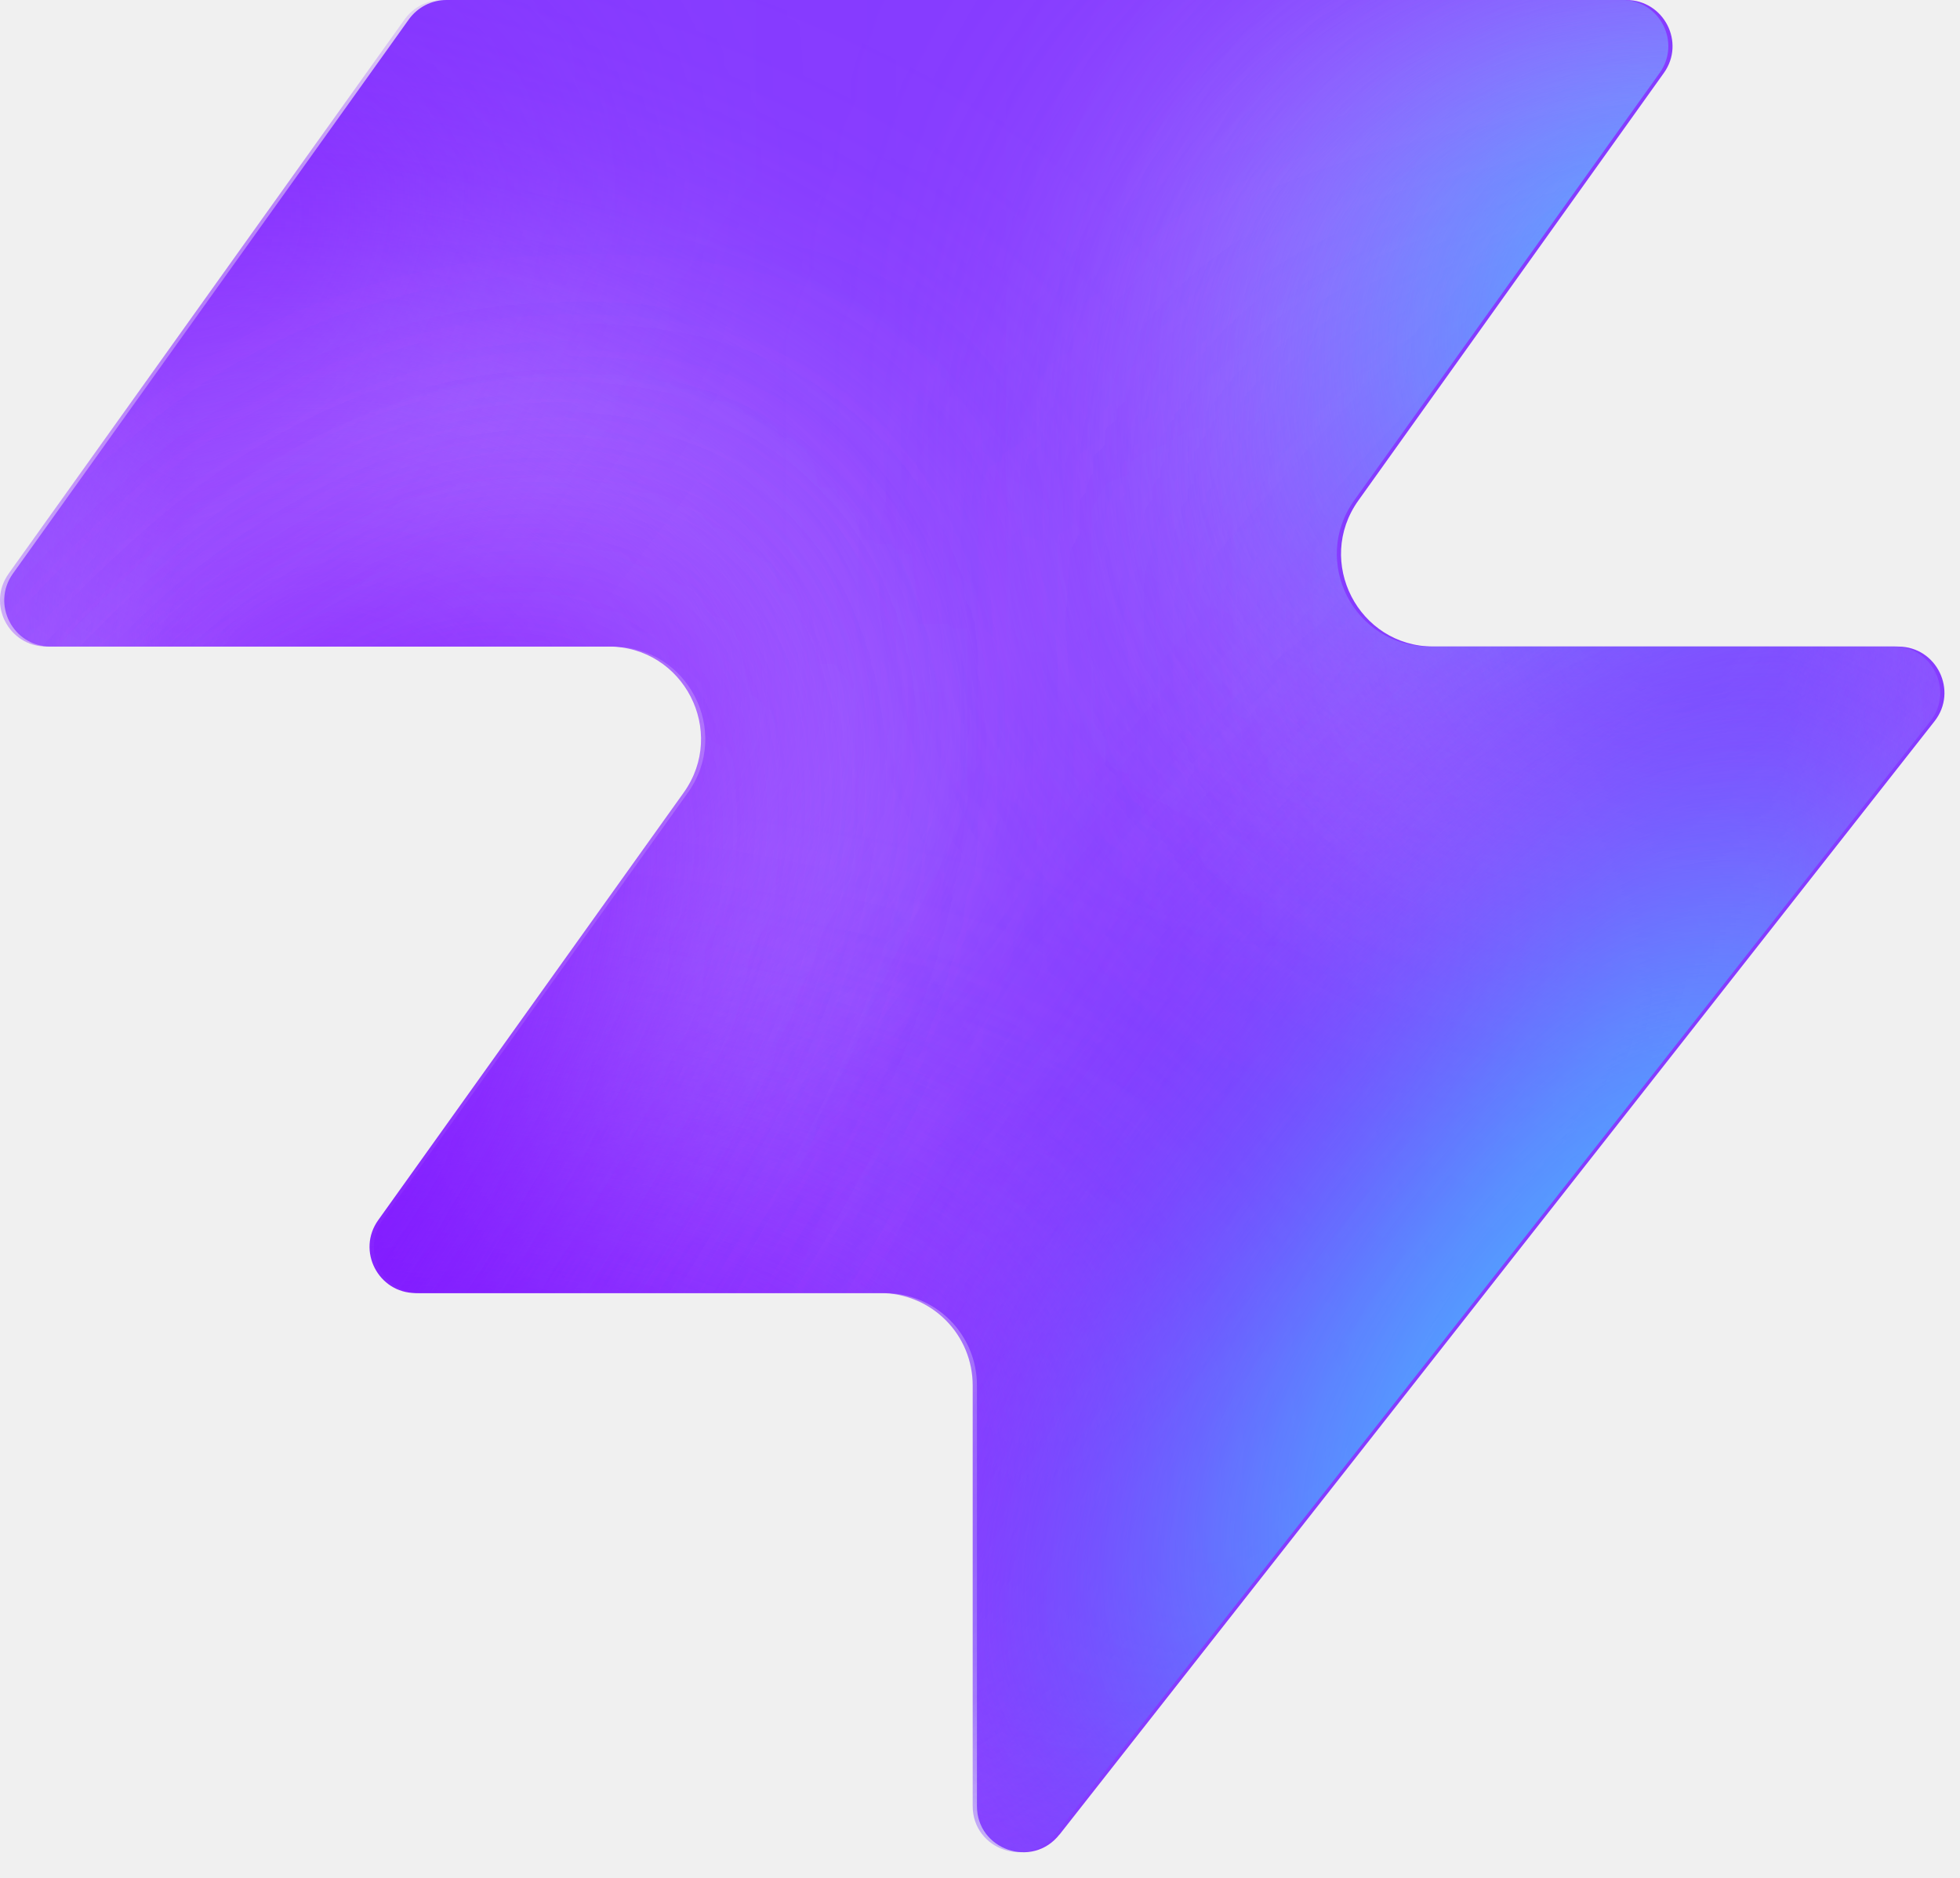
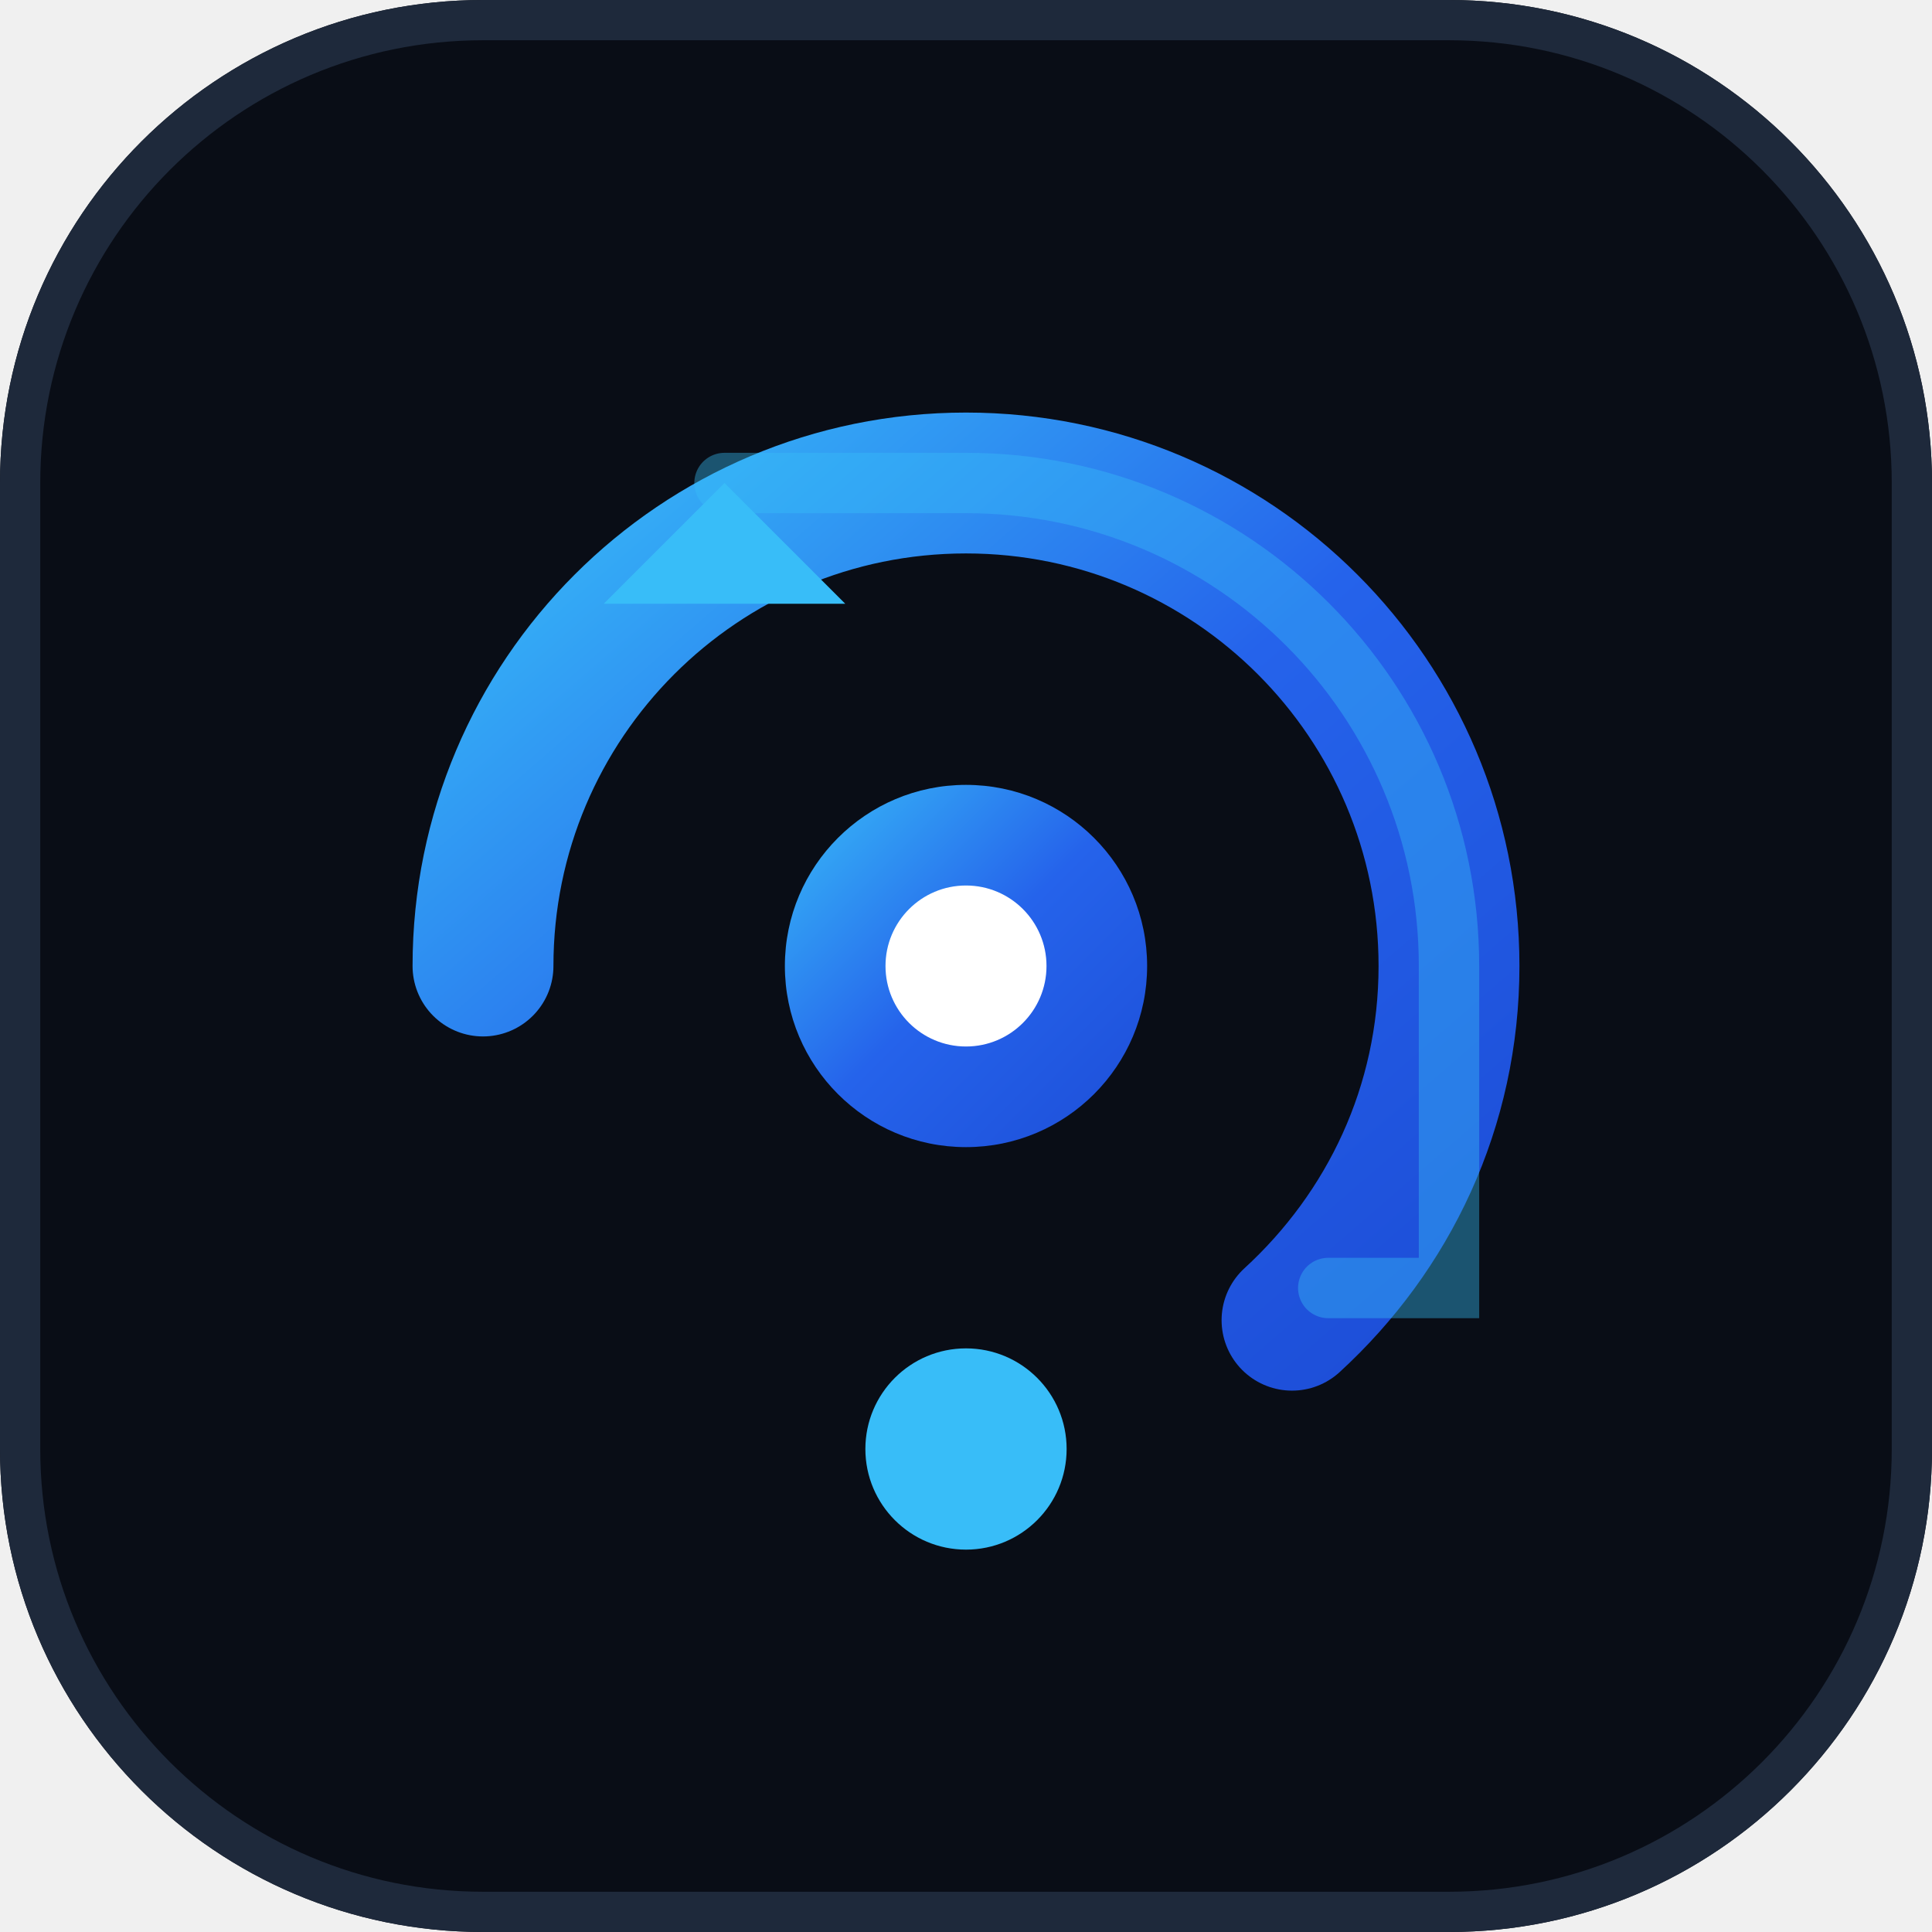
- <svg xmlns="http://www.w3.org/2000/svg" width="48" height="46" fill="none" viewBox="0 0 48 46">
-   <path fill="#863bff" d="M25.946 44.938c-.664.845-2.021.375-2.021-.698V33.937a2.26 2.26 0 0 0-2.262-2.262H10.287c-.92 0-1.456-1.04-.92-1.788l7.48-10.471c1.07-1.497 0-3.578-1.842-3.578H1.237c-.92 0-1.456-1.04-.92-1.788L10.013.474c.214-.297.556-.474.92-.474h28.894c.92 0 1.456 1.04.92 1.788l-7.48 10.471c-1.07 1.498 0 3.579 1.842 3.579h11.377c.943 0 1.473 1.088.89 1.83L25.947 44.94z" style="fill:#863bff;fill:color(display-p3 .525 .23 1);fill-opacity:1" />
-   <mask id="a" width="48" height="46" x="0" y="0" maskUnits="userSpaceOnUse" style="mask-type:alpha">
-     <path fill="#000" d="M25.842 44.938c-.664.844-2.021.375-2.021-.698V33.937a2.26 2.26 0 0 0-2.262-2.262H10.183c-.92 0-1.456-1.04-.92-1.788l7.48-10.471c1.07-1.498 0-3.579-1.842-3.579H1.133c-.92 0-1.456-1.04-.92-1.787L9.91.473c.214-.297.556-.474.92-.474h28.894c.92 0 1.456 1.04.92 1.788l-7.48 10.471c-1.07 1.498 0 3.578 1.842 3.578h11.377c.943 0 1.473 1.088.89 1.832L25.843 44.94z" style="fill:#000;fill-opacity:1" />
-   </mask>
-   <g mask="url(#a)">
-     <g filter="url(#b)">
-       <ellipse cx="5.508" cy="14.704" fill="#ede6ff" rx="5.508" ry="14.704" style="fill:#ede6ff;fill:color(display-p3 .927 .903 1);fill-opacity:1" transform="matrix(.00324 1 1 -.00324 -4.47 31.516)" />
-     </g>
-     <g filter="url(#c)">
-       <ellipse cx="10.399" cy="29.851" fill="#ede6ff" rx="10.399" ry="29.851" style="fill:#ede6ff;fill:color(display-p3 .927 .903 1);fill-opacity:1" transform="matrix(.00324 1 1 -.00324 -39.328 7.883)" />
-     </g>
-     <g filter="url(#d)">
-       <ellipse cx="5.508" cy="30.487" fill="#7e14ff" rx="5.508" ry="30.487" style="fill:#7e14ff;fill:color(display-p3 .492 .077 1);fill-opacity:1" transform="rotate(89.814 -25.913 -14.639)scale(1 -1)" />
-     </g>
-     <g filter="url(#e)">
-       <ellipse cx="5.508" cy="30.599" fill="#7e14ff" rx="5.508" ry="30.599" style="fill:#7e14ff;fill:color(display-p3 .492 .077 1);fill-opacity:1" transform="rotate(89.814 -32.644 -3.334)scale(1 -1)" />
-     </g>
-     <g filter="url(#f)">
-       <ellipse cx="5.508" cy="30.599" fill="#7e14ff" rx="5.508" ry="30.599" style="fill:#7e14ff;fill:color(display-p3 .492 .077 1);fill-opacity:1" transform="matrix(.00324 1 1 -.00324 -34.34 30.47)" />
-     </g>
-     <g filter="url(#g)">
-       <ellipse cx="14.072" cy="22.078" fill="#ede6ff" rx="14.072" ry="22.078" style="fill:#ede6ff;fill:color(display-p3 .927 .903 1);fill-opacity:1" transform="rotate(93.35 24.506 48.493)scale(-1 1)" />
-     </g>
-     <g filter="url(#h)">
-       <ellipse cx="3.47" cy="21.501" fill="#7e14ff" rx="3.47" ry="21.501" style="fill:#7e14ff;fill:color(display-p3 .492 .077 1);fill-opacity:1" transform="rotate(89.009 28.708 47.59)scale(-1 1)" />
-     </g>
-     <g filter="url(#i)">
-       <ellipse cx="3.47" cy="21.501" fill="#7e14ff" rx="3.47" ry="21.501" style="fill:#7e14ff;fill:color(display-p3 .492 .077 1);fill-opacity:1" transform="rotate(89.009 28.708 47.59)scale(-1 1)" />
-     </g>
-     <g filter="url(#j)">
-       <ellipse cx=".387" cy="8.972" fill="#7e14ff" rx="4.407" ry="29.108" style="fill:#7e14ff;fill:color(display-p3 .492 .077 1);fill-opacity:1" transform="rotate(39.51 .387 8.972)" />
-     </g>
-     <g filter="url(#k)">
-       <ellipse cx="47.523" cy="-6.092" fill="#7e14ff" rx="4.407" ry="29.108" style="fill:#7e14ff;fill:color(display-p3 .492 .077 1);fill-opacity:1" transform="rotate(37.892 47.523 -6.092)" />
-     </g>
-     <g filter="url(#l)">
-       <ellipse cx="41.412" cy="6.333" fill="#47bfff" rx="5.971" ry="9.665" style="fill:#47bfff;fill:color(display-p3 .28 .748 1);fill-opacity:1" transform="rotate(37.892 41.412 6.333)" />
-     </g>
-     <g filter="url(#m)">
-       <ellipse cx="-1.879" cy="38.332" fill="#7e14ff" rx="4.407" ry="29.108" style="fill:#7e14ff;fill:color(display-p3 .492 .077 1);fill-opacity:1" transform="rotate(37.892 -1.88 38.332)" />
-     </g>
-     <g filter="url(#n)">
-       <ellipse cx="-1.879" cy="38.332" fill="#7e14ff" rx="4.407" ry="29.108" style="fill:#7e14ff;fill:color(display-p3 .492 .077 1);fill-opacity:1" transform="rotate(37.892 -1.88 38.332)" />
-     </g>
-     <g filter="url(#o)">
-       <ellipse cx="35.651" cy="29.907" fill="#7e14ff" rx="4.407" ry="29.108" style="fill:#7e14ff;fill:color(display-p3 .492 .077 1);fill-opacity:1" transform="rotate(37.892 35.651 29.907)" />
-     </g>
-     <g filter="url(#p)">
-       <ellipse cx="38.418" cy="32.4" fill="#47bfff" rx="5.971" ry="15.297" style="fill:#47bfff;fill:color(display-p3 .28 .748 1);fill-opacity:1" transform="rotate(37.892 38.418 32.4)" />
-     </g>
-   </g>
+ <svg xmlns="http://www.w3.org/2000/svg" viewBox="0 0 48 48" width="48" height="48">
  <defs>
-     <filter id="b" width="60.045" height="41.654" x="-19.77" y="16.149" color-interpolation-filters="sRGB" filterUnits="userSpaceOnUse">
-       <feFlood flood-opacity="0" result="BackgroundImageFix" />
-       <feBlend in="SourceGraphic" in2="BackgroundImageFix" result="shape" />
-       <feGaussianBlur result="effect1_foregroundBlur_2002_17158" stdDeviation="7.659" />
-     </filter>
-     <filter id="c" width="90.34" height="51.437" x="-54.613" y="-7.533" color-interpolation-filters="sRGB" filterUnits="userSpaceOnUse">
-       <feFlood flood-opacity="0" result="BackgroundImageFix" />
-       <feBlend in="SourceGraphic" in2="BackgroundImageFix" result="shape" />
-       <feGaussianBlur result="effect1_foregroundBlur_2002_17158" stdDeviation="7.659" />
-     </filter>
-     <filter id="d" width="79.355" height="29.4" x="-49.64" y="2.03" color-interpolation-filters="sRGB" filterUnits="userSpaceOnUse">
-       <feFlood flood-opacity="0" result="BackgroundImageFix" />
-       <feBlend in="SourceGraphic" in2="BackgroundImageFix" result="shape" />
-       <feGaussianBlur result="effect1_foregroundBlur_2002_17158" stdDeviation="4.596" />
-     </filter>
-     <filter id="e" width="79.579" height="29.4" x="-45.045" y="20.029" color-interpolation-filters="sRGB" filterUnits="userSpaceOnUse">
-       <feFlood flood-opacity="0" result="BackgroundImageFix" />
-       <feBlend in="SourceGraphic" in2="BackgroundImageFix" result="shape" />
-       <feGaussianBlur result="effect1_foregroundBlur_2002_17158" stdDeviation="4.596" />
-     </filter>
-     <filter id="f" width="79.579" height="29.4" x="-43.513" y="21.178" color-interpolation-filters="sRGB" filterUnits="userSpaceOnUse">
-       <feFlood flood-opacity="0" result="BackgroundImageFix" />
-       <feBlend in="SourceGraphic" in2="BackgroundImageFix" result="shape" />
-       <feGaussianBlur result="effect1_foregroundBlur_2002_17158" stdDeviation="4.596" />
-     </filter>
-     <filter id="g" width="74.749" height="58.852" x="15.756" y="-17.901" color-interpolation-filters="sRGB" filterUnits="userSpaceOnUse">
-       <feFlood flood-opacity="0" result="BackgroundImageFix" />
-       <feBlend in="SourceGraphic" in2="BackgroundImageFix" result="shape" />
-       <feGaussianBlur result="effect1_foregroundBlur_2002_17158" stdDeviation="7.659" />
-     </filter>
-     <filter id="h" width="61.377" height="25.362" x="23.548" y="2.284" color-interpolation-filters="sRGB" filterUnits="userSpaceOnUse">
-       <feFlood flood-opacity="0" result="BackgroundImageFix" />
-       <feBlend in="SourceGraphic" in2="BackgroundImageFix" result="shape" />
-       <feGaussianBlur result="effect1_foregroundBlur_2002_17158" stdDeviation="4.596" />
-     </filter>
-     <filter id="i" width="61.377" height="25.362" x="23.548" y="2.284" color-interpolation-filters="sRGB" filterUnits="userSpaceOnUse">
-       <feFlood flood-opacity="0" result="BackgroundImageFix" />
-       <feBlend in="SourceGraphic" in2="BackgroundImageFix" result="shape" />
-       <feGaussianBlur result="effect1_foregroundBlur_2002_17158" stdDeviation="4.596" />
-     </filter>
-     <filter id="j" width="56.045" height="63.649" x="-27.636" y="-22.853" color-interpolation-filters="sRGB" filterUnits="userSpaceOnUse">
-       <feFlood flood-opacity="0" result="BackgroundImageFix" />
-       <feBlend in="SourceGraphic" in2="BackgroundImageFix" result="shape" />
-       <feGaussianBlur result="effect1_foregroundBlur_2002_17158" stdDeviation="4.596" />
-     </filter>
-     <filter id="k" width="54.814" height="64.646" x="20.116" y="-38.415" color-interpolation-filters="sRGB" filterUnits="userSpaceOnUse">
-       <feFlood flood-opacity="0" result="BackgroundImageFix" />
-       <feBlend in="SourceGraphic" in2="BackgroundImageFix" result="shape" />
-       <feGaussianBlur result="effect1_foregroundBlur_2002_17158" stdDeviation="4.596" />
-     </filter>
-     <filter id="l" width="33.541" height="35.313" x="24.641" y="-11.323" color-interpolation-filters="sRGB" filterUnits="userSpaceOnUse">
-       <feFlood flood-opacity="0" result="BackgroundImageFix" />
-       <feBlend in="SourceGraphic" in2="BackgroundImageFix" result="shape" />
-       <feGaussianBlur result="effect1_foregroundBlur_2002_17158" stdDeviation="4.596" />
-     </filter>
-     <filter id="m" width="54.814" height="64.646" x="-29.286" y="6.009" color-interpolation-filters="sRGB" filterUnits="userSpaceOnUse">
-       <feFlood flood-opacity="0" result="BackgroundImageFix" />
-       <feBlend in="SourceGraphic" in2="BackgroundImageFix" result="shape" />
-       <feGaussianBlur result="effect1_foregroundBlur_2002_17158" stdDeviation="4.596" />
-     </filter>
-     <filter id="n" width="54.814" height="64.646" x="-29.286" y="6.009" color-interpolation-filters="sRGB" filterUnits="userSpaceOnUse">
-       <feFlood flood-opacity="0" result="BackgroundImageFix" />
-       <feBlend in="SourceGraphic" in2="BackgroundImageFix" result="shape" />
-       <feGaussianBlur result="effect1_foregroundBlur_2002_17158" stdDeviation="4.596" />
-     </filter>
-     <filter id="o" width="54.814" height="64.646" x="8.244" y="-2.416" color-interpolation-filters="sRGB" filterUnits="userSpaceOnUse">
-       <feFlood flood-opacity="0" result="BackgroundImageFix" />
-       <feBlend in="SourceGraphic" in2="BackgroundImageFix" result="shape" />
-       <feGaussianBlur result="effect1_foregroundBlur_2002_17158" stdDeviation="4.596" />
-     </filter>
-     <filter id="p" width="39.409" height="43.623" x="18.713" y="10.588" color-interpolation-filters="sRGB" filterUnits="userSpaceOnUse">
-       <feFlood flood-opacity="0" result="BackgroundImageFix" />
-       <feBlend in="SourceGraphic" in2="BackgroundImageFix" result="shape" />
-       <feGaussianBlur result="effect1_foregroundBlur_2002_17158" stdDeviation="4.596" />
-     </filter>
+     <linearGradient id="tbGrad" x1="0%" y1="0%" x2="100%" y2="100%">
+       <stop offset="0%" stop-color="#38bdf8" />
+       <stop offset="50%" stop-color="#2563eb" />
+       <stop offset="100%" stop-color="#1d4ed8" />
+     </linearGradient>
+     <linearGradient id="tbGlow" x1="0%" y1="100%" x2="100%" y2="0%">
+       <stop offset="0%" stop-color="#0284c7" />
+       <stop offset="100%" stop-color="#38bdf8" />
+     </linearGradient>
  </defs>
+   <rect width="48" height="48" rx="12" fill="#090d16" />
+   <rect x="0.5" y="0.5" width="47" height="47" rx="11.5" stroke="#1e293b" fill="none" />
+   <path d="M12 24 C12 17.37 17.37 12 24 12 C30.63 12 36 17.37 36 24 C36 27.5 34.5 30.6 32.1 32.8" fill="none" stroke="url(#tbGrad)" stroke-width="3.5" stroke-linecap="round" />
+   <path d="M33 32 L36 32 L36 24 C36 17.37 30.63 12 24 12 L18 12" fill="none" stroke="#38bdf8" stroke-width="1.5" stroke-linecap="round" opacity="0.4" />
+   <circle cx="24" cy="24" r="4.5" fill="url(#tbGrad)" />
+   <circle cx="24" cy="24" r="2" fill="#ffffff" />
+   <path d="M15 15 L21 15 L18 12 Z" fill="#38bdf8" />
+   <path d="M24 36 L24 28.5" stroke="url(#tbGlow)" stroke-width="3.5" stroke-linecap="round" />
+   <circle cx="24" cy="36" r="2.5" fill="#38bdf8" />
</svg>
